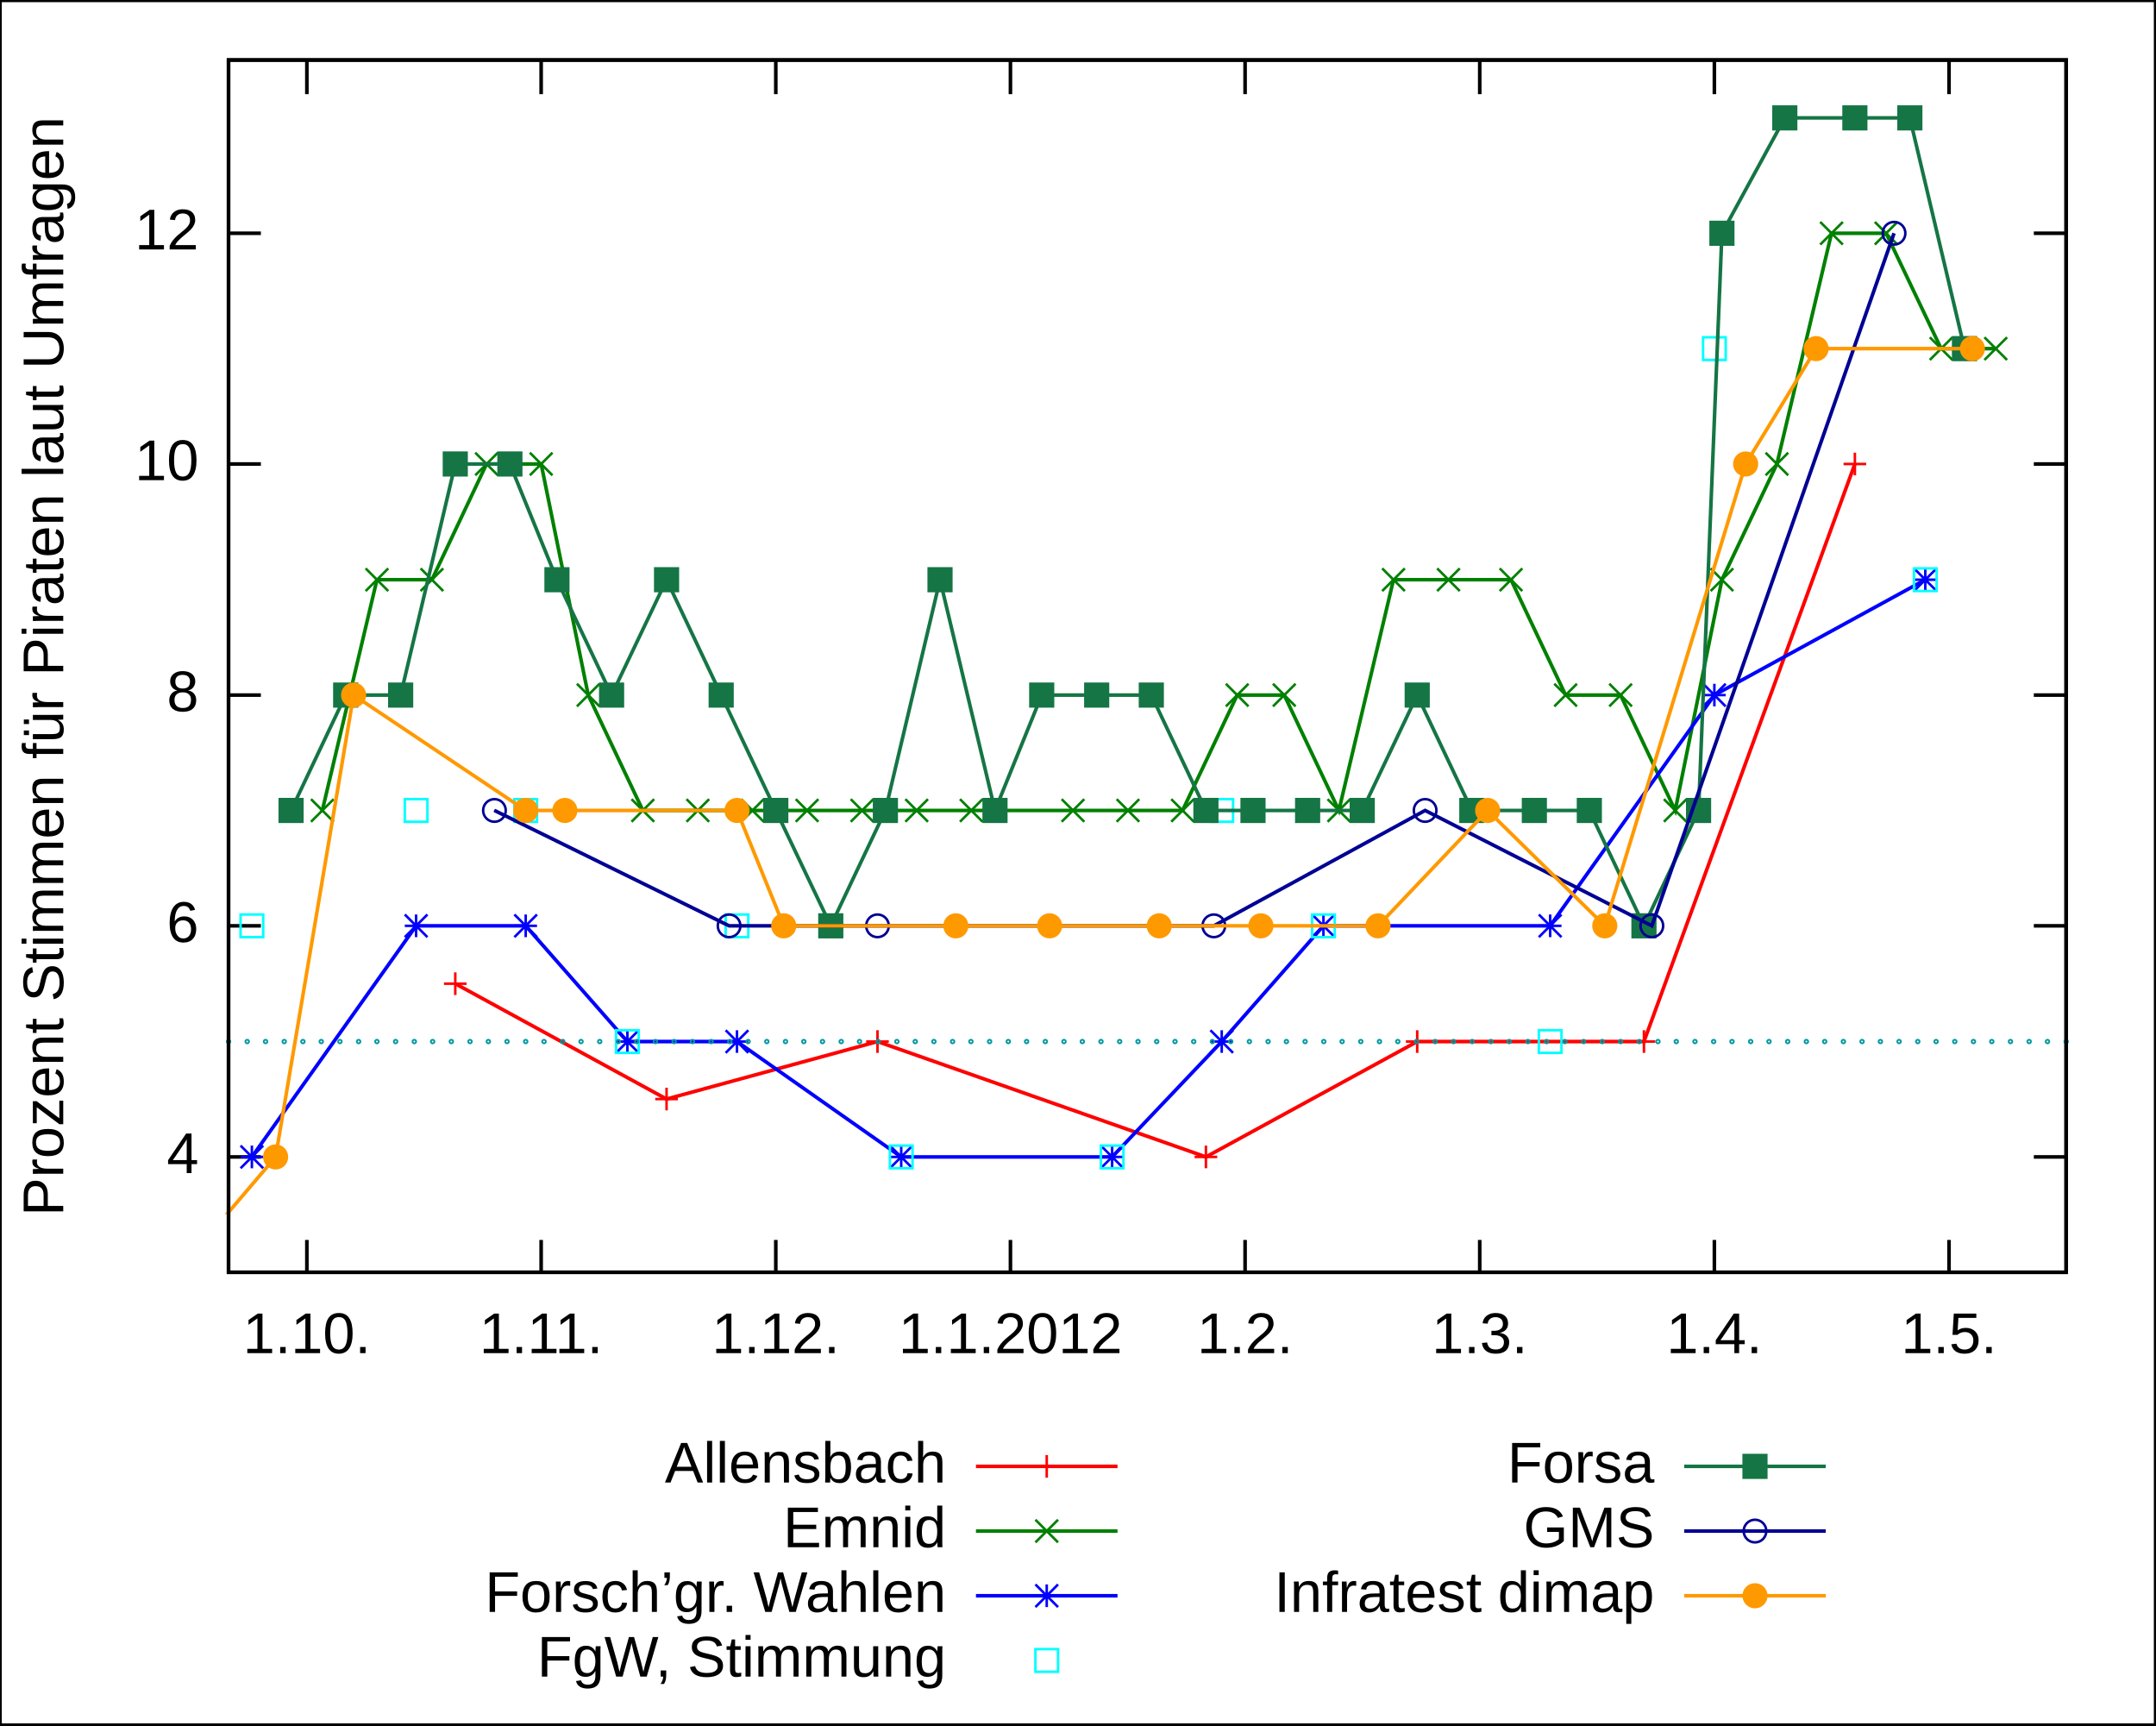
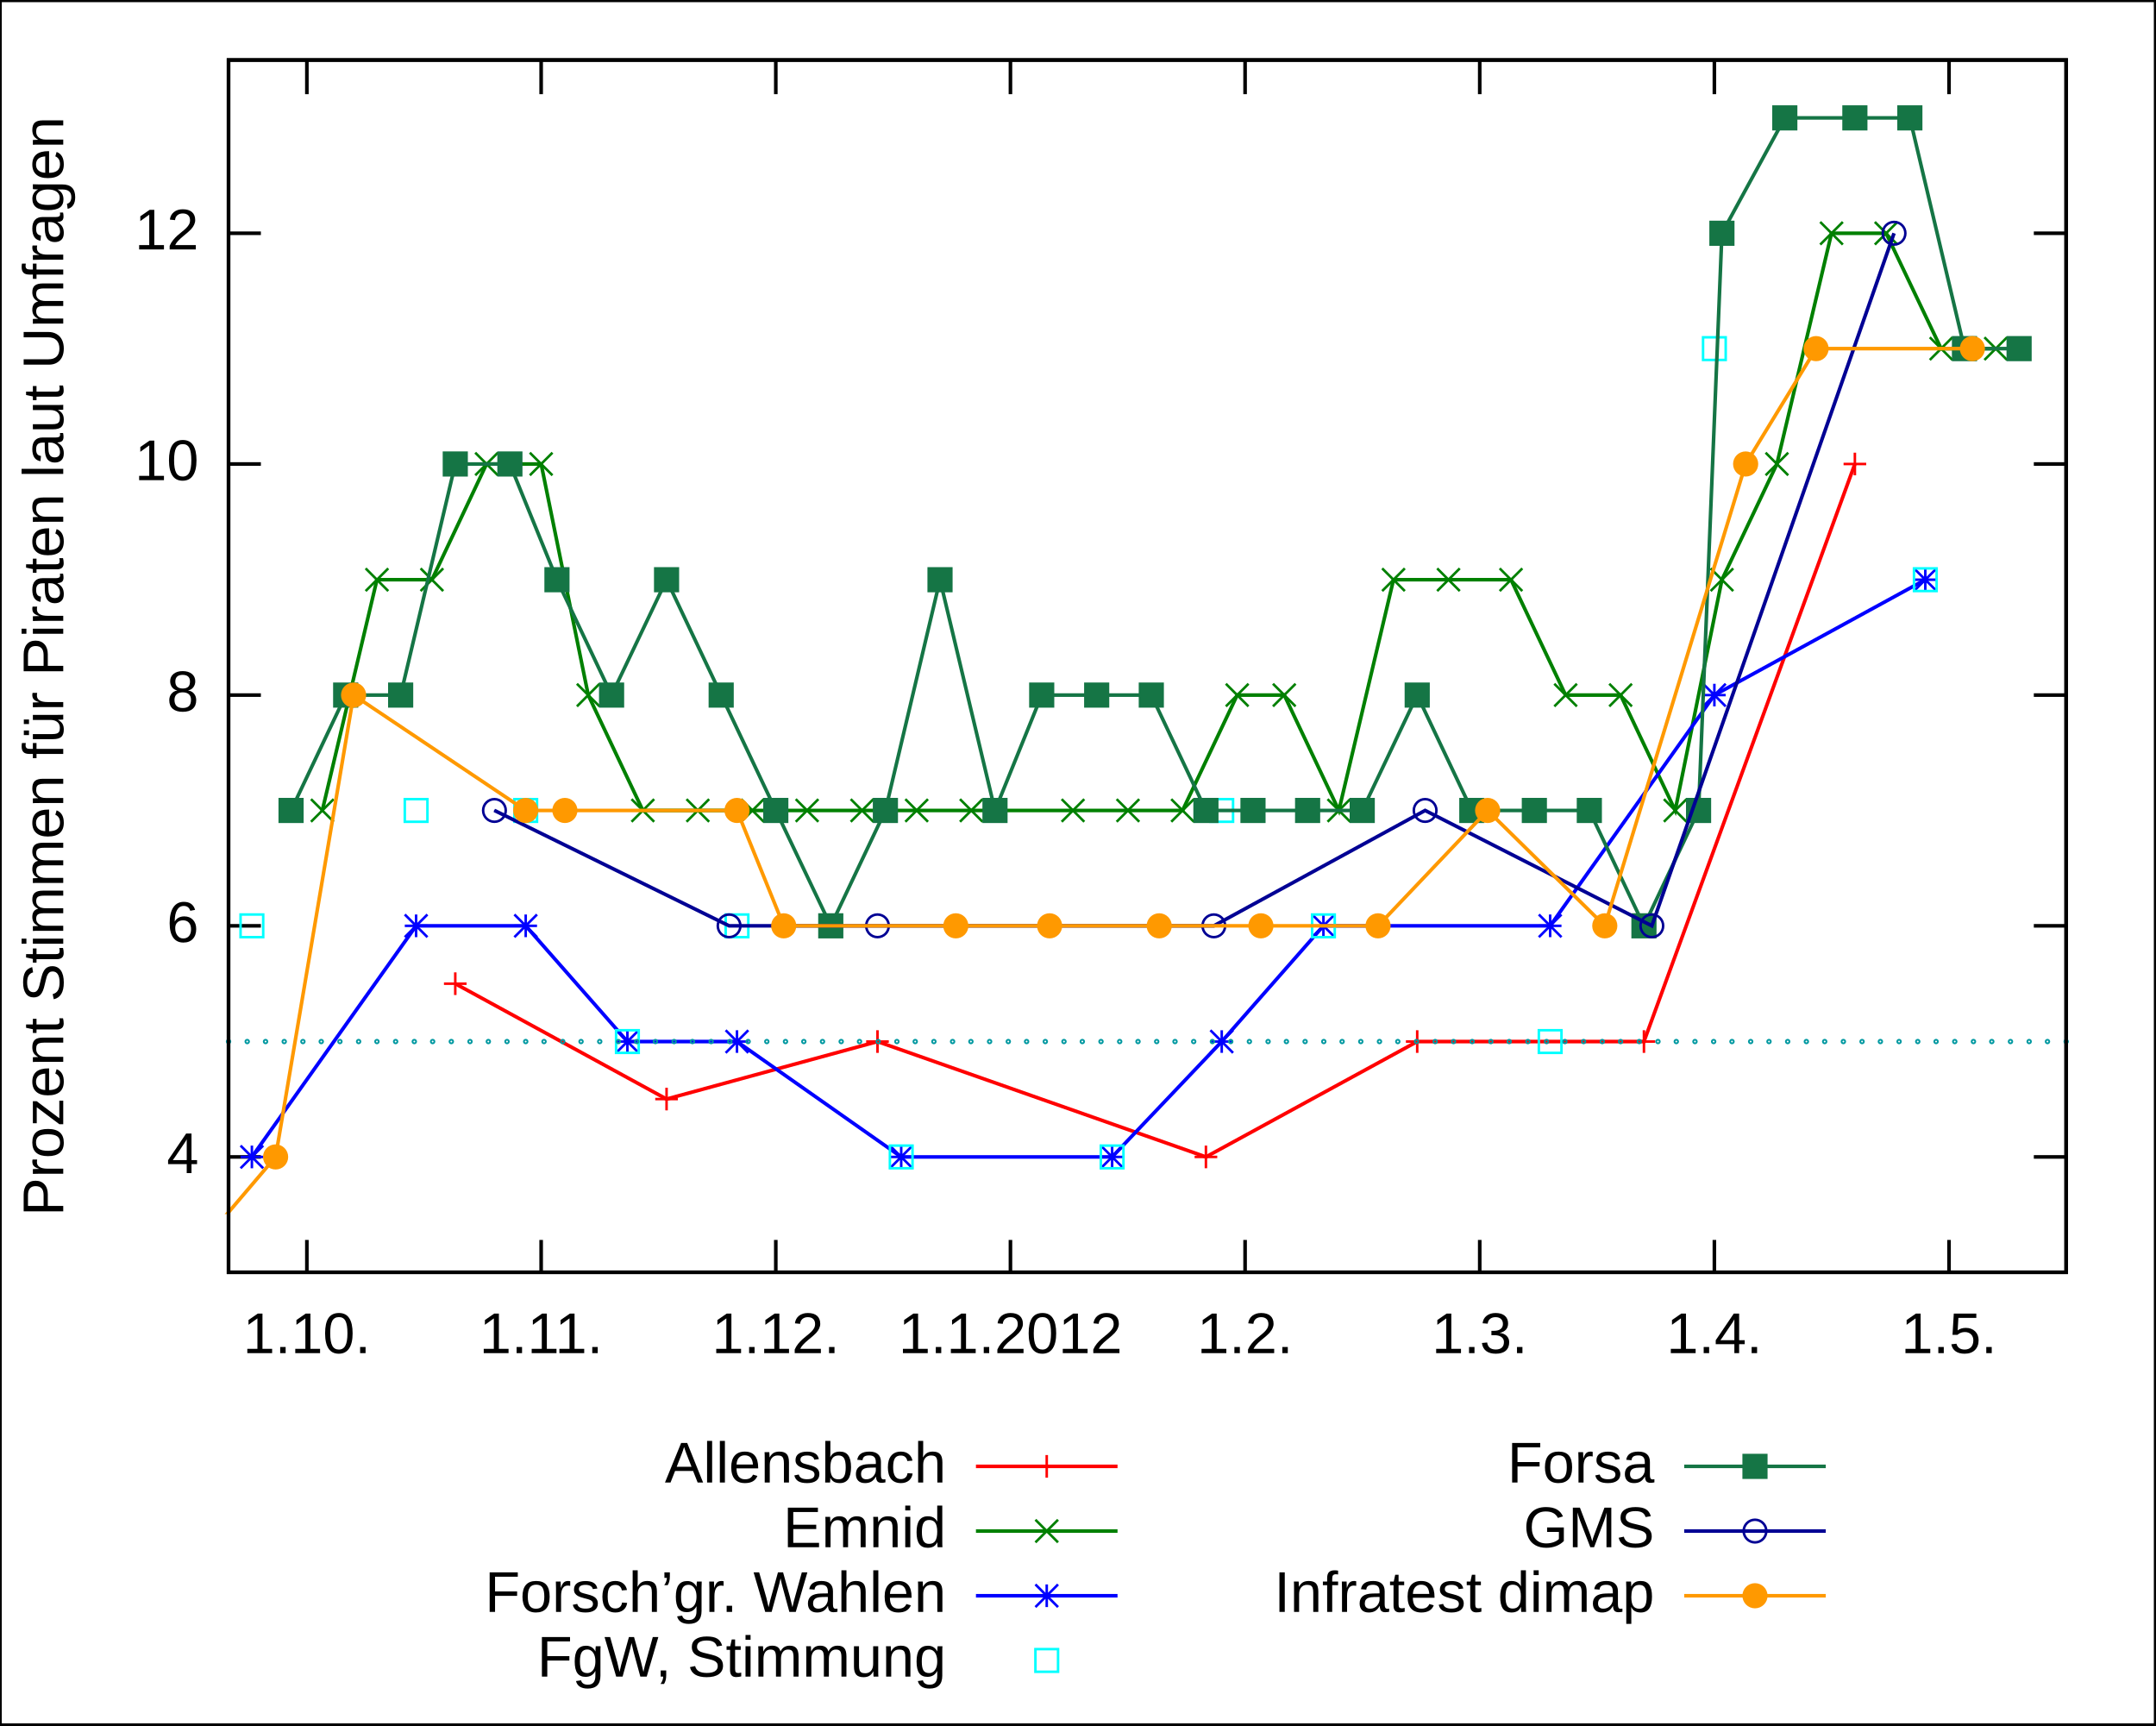
<svg xmlns="http://www.w3.org/2000/svg" xmlns:xlink="http://www.w3.org/1999/xlink" width="600" height="480" viewBox="0 0 600 480">
  <g id="gnuplot_canvas">
    <rect x="0" y="0" width="600" height="480" fill="none" />
    <defs>
      <circle id="gpDot" r="0.5" stroke-width="0.5" />
      <path id="gpPt0" stroke-width="0.222" stroke="currentColor" d="M-1,0 h2 M0,-1 v2" />
      <path id="gpPt1" stroke-width="0.222" stroke="currentColor" d="M-1,-1 L1,1 M1,-1 L-1,1" />
      <path id="gpPt2" stroke-width="0.222" stroke="currentColor" d="M-1,0 L1,0 M0,-1 L0,1 M-1,-1 L1,1 M-1,1 L1,-1" />
      <rect id="gpPt3" stroke-width="0.222" stroke="currentColor" x="-1" y="-1" width="2" height="2" />
      <rect id="gpPt4" stroke-width="0.222" stroke="currentColor" fill="currentColor" x="-1" y="-1" width="2" height="2" />
      <circle id="gpPt5" stroke-width="0.222" stroke="currentColor" cx="0" cy="0" r="1" />
      <use xlink:href="#gpPt5" id="gpPt6" fill="currentColor" stroke="none" />
      <path id="gpPt7" stroke-width="0.222" stroke="currentColor" d="M0,-1.33 L-1.33,0.67 L1.33,0.67 z" />
      <use xlink:href="#gpPt7" id="gpPt8" fill="currentColor" stroke="none" />
      <use xlink:href="#gpPt7" id="gpPt9" stroke="currentColor" transform="rotate(180)" />
      <use xlink:href="#gpPt9" id="gpPt10" fill="currentColor" stroke="none" />
      <use xlink:href="#gpPt3" id="gpPt11" stroke="currentColor" transform="rotate(45)" />
      <use xlink:href="#gpPt11" id="gpPt12" fill="currentColor" stroke="none" />
    </defs>
    <g style="fill:none; color:white; stroke:currentColor; stroke-width:1.00; stroke-linecap:butt; stroke-linejoin:miter">
</g>
    <g style="fill:none; color:black; stroke:currentColor; stroke-width:1.00; stroke-linecap:butt; stroke-linejoin:miter">
      <g style="stroke:none; shape-rendering:crispEdges">
        <polygon fill="rgb(255, 255, 255)" points="0.0,480.0 599.9,480.0 599.9,0.1 0.0,0.1 " />
      </g>
      <path stroke="black" d="M0.0,480.0 L0.0,0.1 L599.9,0.1 L599.9,480.0 L0.0,480.0 M63.6,321.9 L72.6,321.9 M575.0,321.9    L566.0,321.9  h0.01" />
      <g transform="translate(55.3,326.4)" style="stroke:none; fill:black; font-family:Arial; font-size:12.00pt; text-anchor:end">
        <text> 4</text>
      </g>
      <path d="M63.6,257.6 L72.6,257.6 M575.0,257.6 L566.0,257.6  h0.01" />
      <g transform="translate(55.3,262.1)" style="stroke:none; fill:black; font-family:Arial; font-size:12.00pt; text-anchor:end">
        <text> 6</text>
      </g>
      <path d="M63.6,193.4 L72.6,193.4 M575.0,193.4 L566.0,193.4  h0.01" />
      <g transform="translate(55.3,197.9)" style="stroke:none; fill:black; font-family:Arial; font-size:12.00pt; text-anchor:end">
        <text> 8</text>
      </g>
      <path d="M63.6,129.1 L72.6,129.1 M575.0,129.1 L566.0,129.1  h0.01" />
      <g transform="translate(55.3,133.6)" style="stroke:none; fill:black; font-family:Arial; font-size:12.00pt; text-anchor:end">
        <text> 10</text>
      </g>
      <path d="M63.6,64.9 L72.6,64.9 M575.0,64.9 L566.0,64.9  h0.01" />
      <g transform="translate(55.3,69.4)" style="stroke:none; fill:black; font-family:Arial; font-size:12.00pt; text-anchor:end">
        <text> 12</text>
      </g>
      <path d="M85.4,354.0 L85.4,345.0 M85.4,16.7 L85.4,25.7  h0.01" />
      <g transform="translate(85.4,376.5)" style="stroke:none; fill:black; font-family:Arial; font-size:12.00pt; text-anchor:middle">
        <text>1.10.</text>
      </g>
      <path d="M150.6,354.0 L150.6,345.0 M150.6,16.7 L150.6,25.7  h0.01" />
      <g transform="translate(150.6,376.5)" style="stroke:none; fill:black; font-family:Arial; font-size:12.00pt; text-anchor:middle">
        <text>1.11.</text>
      </g>
      <path d="M215.9,354.0 L215.9,345.0 M215.9,16.7 L215.9,25.7  h0.01" />
      <g transform="translate(215.9,376.5)" style="stroke:none; fill:black; font-family:Arial; font-size:12.00pt; text-anchor:middle">
        <text>1.12.</text>
      </g>
      <path d="M281.2,354.0 L281.2,345.0 M281.2,16.7 L281.2,25.7  h0.01" />
      <g transform="translate(281.2,376.5)" style="stroke:none; fill:black; font-family:Arial; font-size:12.00pt; text-anchor:middle">
        <text>1.1.2012</text>
      </g>
      <path d="M346.5,354.0 L346.5,345.0 M346.5,16.7 L346.5,25.7  h0.01" />
      <g transform="translate(346.5,376.5)" style="stroke:none; fill:black; font-family:Arial; font-size:12.00pt; text-anchor:middle">
        <text>1.2.</text>
      </g>
      <path d="M411.8,354.0 L411.8,345.0 M411.8,16.7 L411.8,25.7  h0.01" />
      <g transform="translate(411.8,376.5)" style="stroke:none; fill:black; font-family:Arial; font-size:12.00pt; text-anchor:middle">
        <text>1.3.</text>
      </g>
      <path d="M477.1,354.0 L477.1,345.0 M477.1,16.7 L477.1,25.7  h0.01" />
      <g transform="translate(477.1,376.5)" style="stroke:none; fill:black; font-family:Arial; font-size:12.00pt; text-anchor:middle">
        <text>1.4.</text>
      </g>
      <path d="M542.4,354.0 L542.4,345.0 M542.4,16.7 L542.4,25.7  h0.01" />
      <g transform="translate(542.4,376.5)" style="stroke:none; fill:black; font-family:Arial; font-size:12.00pt; text-anchor:middle">
        <text>1.5.</text>
      </g>
      <path d="M63.6,16.7 L63.6,354.0 L575.0,354.0 L575.0,16.7 L63.6,16.7 Z  h0.01" />
      <g transform="translate(17.6,185.4) rotate(270)" style="stroke:none; fill:black; font-family:Arial; font-size:12.00pt; text-anchor:middle">
        <text>Prozent Stimmen für Piraten laut Umfragen</text>
      </g>
    </g>
    <g id="gnuplot_plot_1">
      <g style="fill:none; color:red; stroke:currentColor; stroke-width:1.00; stroke-linecap:butt; stroke-linejoin:miter">
        <g transform="translate(263.3,412.5)" style="stroke:none; fill:black; font-family:Arial; font-size:12.00pt; text-anchor:end">
          <text>Allensbach</text>
        </g>
        <path d="M271.6,408.0 L311.0,408.0 M516.2,129.1 L457.5,289.8 L394.4,289.8 L335.6,321.9 L244.2,289.8 L185.5,305.8    L126.7,273.7  h0.01" />
        <use xlink:href="#gpPt0" transform="translate(516.2,129.1) scale(3.15)" />
        <use xlink:href="#gpPt0" transform="translate(457.5,289.8) scale(3.15)" />
        <use xlink:href="#gpPt0" transform="translate(394.4,289.8) scale(3.15)" />
        <use xlink:href="#gpPt0" transform="translate(335.6,321.9) scale(3.15)" />
        <use xlink:href="#gpPt0" transform="translate(244.2,289.8) scale(3.15)" />
        <use xlink:href="#gpPt0" transform="translate(185.5,305.8) scale(3.15)" />
        <use xlink:href="#gpPt0" transform="translate(126.7,273.7) scale(3.15)" />
        <use xlink:href="#gpPt0" transform="translate(291.3,408.0) scale(3.15)" />
      </g>
    </g>
    <g id="gnuplot_plot_2">
      <g style="fill:none; color:green; stroke:currentColor; stroke-width:1.00; stroke-linecap:butt; stroke-linejoin:miter">
        <g transform="translate(263.3,430.5)" style="stroke:none; fill:black; font-family:Arial; font-size:12.00pt; text-anchor:end">
          <text>Emnid</text>
        </g>
        <path d="M271.6,426.0 L311.0,426.0 M555.4,97.0 L540.2,97.0 L524.9,64.9 L509.7,64.9 L494.5,129.1 L479.2,161.3    L466.2,225.5 L451.0,193.4 L435.7,193.4 L420.5,161.3 L403.1,161.3 L387.8,161.3 L372.6,225.5 L357.4,193.4    L344.3,193.4 L329.1,225.5 L313.9,225.5 L298.6,225.5 L270.3,225.5 L255.1,225.5 L239.9,225.5 L224.6,225.5    L209.4,225.5 L194.2,225.5 L178.9,225.5 L163.7,193.4 L150.6,129.1 L135.4,129.1 L120.2,161.3 L104.9,161.3    L89.7,225.5  h0.01" />
        <use xlink:href="#gpPt1" transform="translate(555.4,97.0) scale(3.15)" />
        <use xlink:href="#gpPt1" transform="translate(540.2,97.0) scale(3.15)" />
        <use xlink:href="#gpPt1" transform="translate(524.9,64.9) scale(3.15)" />
        <use xlink:href="#gpPt1" transform="translate(509.7,64.9) scale(3.15)" />
        <use xlink:href="#gpPt1" transform="translate(494.5,129.1) scale(3.15)" />
        <use xlink:href="#gpPt1" transform="translate(479.2,161.3) scale(3.15)" />
        <use xlink:href="#gpPt1" transform="translate(466.2,225.5) scale(3.15)" />
        <use xlink:href="#gpPt1" transform="translate(451.0,193.4) scale(3.15)" />
        <use xlink:href="#gpPt1" transform="translate(435.7,193.4) scale(3.15)" />
        <use xlink:href="#gpPt1" transform="translate(420.5,161.3) scale(3.15)" />
        <use xlink:href="#gpPt1" transform="translate(403.1,161.3) scale(3.15)" />
        <use xlink:href="#gpPt1" transform="translate(387.8,161.3) scale(3.15)" />
        <use xlink:href="#gpPt1" transform="translate(372.6,225.5) scale(3.15)" />
        <use xlink:href="#gpPt1" transform="translate(357.4,193.4) scale(3.15)" />
        <use xlink:href="#gpPt1" transform="translate(344.3,193.4) scale(3.15)" />
        <use xlink:href="#gpPt1" transform="translate(329.1,225.5) scale(3.15)" />
        <use xlink:href="#gpPt1" transform="translate(313.9,225.5) scale(3.15)" />
        <use xlink:href="#gpPt1" transform="translate(298.6,225.5) scale(3.15)" />
        <use xlink:href="#gpPt1" transform="translate(270.3,225.5) scale(3.15)" />
        <use xlink:href="#gpPt1" transform="translate(255.1,225.5) scale(3.15)" />
        <use xlink:href="#gpPt1" transform="translate(239.9,225.5) scale(3.15)" />
        <use xlink:href="#gpPt1" transform="translate(224.6,225.5) scale(3.15)" />
        <use xlink:href="#gpPt1" transform="translate(209.4,225.5) scale(3.15)" />
        <use xlink:href="#gpPt1" transform="translate(194.2,225.5) scale(3.15)" />
        <use xlink:href="#gpPt1" transform="translate(178.9,225.5) scale(3.15)" />
        <use xlink:href="#gpPt1" transform="translate(163.7,193.4) scale(3.15)" />
        <use xlink:href="#gpPt1" transform="translate(150.6,129.1) scale(3.15)" />
        <use xlink:href="#gpPt1" transform="translate(135.4,129.1) scale(3.15)" />
        <use xlink:href="#gpPt1" transform="translate(120.2,161.3) scale(3.15)" />
        <use xlink:href="#gpPt1" transform="translate(104.9,161.3) scale(3.15)" />
        <use xlink:href="#gpPt1" transform="translate(89.7,225.5) scale(3.15)" />
        <use xlink:href="#gpPt1" transform="translate(291.3,426.0) scale(3.15)" />
      </g>
    </g>
    <g id="gnuplot_plot_3">
      <g style="fill:none; color:blue; stroke:currentColor; stroke-width:1.00; stroke-linecap:butt; stroke-linejoin:miter">
        <g transform="translate(263.3,448.5)" style="stroke:none; fill:black; font-family:Arial; font-size:12.00pt; text-anchor:end">
          <text>Forsch’gr. Wahlen</text>
        </g>
        <path d="M271.6,444.0 L311.0,444.0 M535.8,161.3 L477.1,193.4 L431.4,257.6 L368.3,257.6 L340.0,289.8 L309.5,321.9    L250.8,321.9 L205.1,289.8 L174.6,289.8 L146.3,257.6 L115.8,257.6 L70.1,321.9  h0.01" />
        <use xlink:href="#gpPt2" transform="translate(535.8,161.3) scale(3.15)" />
        <use xlink:href="#gpPt2" transform="translate(477.1,193.4) scale(3.15)" />
        <use xlink:href="#gpPt2" transform="translate(431.4,257.6) scale(3.15)" />
        <use xlink:href="#gpPt2" transform="translate(368.3,257.6) scale(3.15)" />
        <use xlink:href="#gpPt2" transform="translate(340.0,289.8) scale(3.15)" />
        <use xlink:href="#gpPt2" transform="translate(309.5,321.9) scale(3.15)" />
        <use xlink:href="#gpPt2" transform="translate(250.8,321.9) scale(3.15)" />
        <use xlink:href="#gpPt2" transform="translate(205.1,289.8) scale(3.15)" />
        <use xlink:href="#gpPt2" transform="translate(174.6,289.8) scale(3.15)" />
        <use xlink:href="#gpPt2" transform="translate(146.3,257.6) scale(3.15)" />
        <use xlink:href="#gpPt2" transform="translate(115.8,257.6) scale(3.15)" />
        <use xlink:href="#gpPt2" transform="translate(70.1,321.9) scale(3.15)" />
        <use xlink:href="#gpPt2" transform="translate(291.3,444.0) scale(3.15)" />
      </g>
    </g>
    <g id="gnuplot_plot_4">
      <g style="fill:none; color:cyan; stroke:currentColor; stroke-width:1.00; stroke-linecap:butt; stroke-linejoin:miter">
        <g transform="translate(263.3,466.5)" style="stroke:none; fill:black; font-family:Arial; font-size:12.00pt; text-anchor:end">
          <text>FgW, Stimmung</text>
        </g>
        <use xlink:href="#gpPt3" transform="translate(535.8,161.3) scale(3.15)" />
        <use xlink:href="#gpPt3" transform="translate(477.1,97.0) scale(3.15)" />
        <use xlink:href="#gpPt3" transform="translate(431.4,289.8) scale(3.15)" />
        <use xlink:href="#gpPt3" transform="translate(368.3,257.6) scale(3.15)" />
        <use xlink:href="#gpPt3" transform="translate(340.0,225.5) scale(3.15)" />
        <use xlink:href="#gpPt3" transform="translate(309.5,321.9) scale(3.15)" />
        <use xlink:href="#gpPt3" transform="translate(250.8,321.9) scale(3.15)" />
        <use xlink:href="#gpPt3" transform="translate(205.1,257.6) scale(3.15)" />
        <use xlink:href="#gpPt3" transform="translate(174.6,289.8) scale(3.15)" />
        <use xlink:href="#gpPt3" transform="translate(146.3,225.5) scale(3.15)" />
        <use xlink:href="#gpPt3" transform="translate(115.8,225.5) scale(3.15)" />
        <use xlink:href="#gpPt3" transform="translate(70.1,257.6) scale(3.15)" />
        <use xlink:href="#gpPt3" transform="translate(291.3,462.0) scale(3.15)" />
      </g>
    </g>
    <g id="gnuplot_plot_5">
      <g style="fill:none; color:#157545; stroke:currentColor; stroke-width:1.00; stroke-linecap:butt; stroke-linejoin:miter">
        <g transform="translate(460.4,412.5)" style="stroke:none; fill:black; font-family:Arial; font-size:12.00pt; text-anchor:end">
          <text>Forsa</text>
        </g>
-         <path d="M468.7,408.0 L508.1,408.0 M546.7,97.0 L531.5,32.8 L516.2,32.8 L496.7,32.8 L479.2,64.9 L472.7,225.5    L457.5,257.6 L442.3,225.5 L427.0,225.5 L409.6,225.5 L394.4,193.4 L379.1,225.5 L363.9,225.5 L348.7,225.5    L335.6,225.5 L320.4,193.4 L305.2,193.4 L289.9,193.4 L276.9,225.5 L261.6,161.3 L246.4,225.5 L231.2,257.6    L215.9,225.5 L200.7,193.4 L185.5,161.3 L170.2,193.4 L155.0,161.3 L141.9,129.1 L126.7,129.1 L111.5,193.4    L96.2,193.4 L81.0,225.5  h0.01" />
+         <path d="M468.7,408.0 L508.1,408.0 M561.9,97.0 L546.7,97.0 L531.5,32.8 L516.2,32.8 L496.7,32.8 L479.2,64.9    L472.7,225.5 L457.5,257.6 L442.3,225.5 L427.0,225.5 L409.6,225.5 L394.4,193.4 L379.1,225.5 L363.9,225.5    L348.7,225.5 L335.6,225.5 L320.4,193.4 L305.2,193.4 L289.9,193.4 L276.9,225.5 L261.6,161.3 L246.4,225.5    L231.2,257.6 L215.9,225.5 L200.7,193.4 L185.5,161.3 L170.2,193.4 L155.0,161.3 L141.9,129.1 L126.7,129.1    L111.5,193.4 L96.2,193.4 L81.0,225.5  h0.01" />
+         <use xlink:href="#gpPt4" transform="translate(561.9,97.0) scale(3.15)" />
        <use xlink:href="#gpPt4" transform="translate(546.7,97.0) scale(3.15)" />
        <use xlink:href="#gpPt4" transform="translate(531.5,32.8) scale(3.15)" />
        <use xlink:href="#gpPt4" transform="translate(516.2,32.8) scale(3.15)" />
        <use xlink:href="#gpPt4" transform="translate(496.7,32.8) scale(3.15)" />
        <use xlink:href="#gpPt4" transform="translate(479.2,64.9) scale(3.15)" />
        <use xlink:href="#gpPt4" transform="translate(472.7,225.5) scale(3.15)" />
        <use xlink:href="#gpPt4" transform="translate(457.5,257.6) scale(3.15)" />
        <use xlink:href="#gpPt4" transform="translate(442.3,225.5) scale(3.15)" />
        <use xlink:href="#gpPt4" transform="translate(427.0,225.5) scale(3.15)" />
        <use xlink:href="#gpPt4" transform="translate(409.6,225.5) scale(3.15)" />
        <use xlink:href="#gpPt4" transform="translate(394.4,193.4) scale(3.15)" />
        <use xlink:href="#gpPt4" transform="translate(379.1,225.5) scale(3.15)" />
        <use xlink:href="#gpPt4" transform="translate(363.9,225.5) scale(3.15)" />
        <use xlink:href="#gpPt4" transform="translate(348.7,225.5) scale(3.15)" />
        <use xlink:href="#gpPt4" transform="translate(335.6,225.5) scale(3.15)" />
        <use xlink:href="#gpPt4" transform="translate(320.4,193.4) scale(3.15)" />
        <use xlink:href="#gpPt4" transform="translate(305.2,193.4) scale(3.15)" />
        <use xlink:href="#gpPt4" transform="translate(289.9,193.4) scale(3.15)" />
        <use xlink:href="#gpPt4" transform="translate(276.9,225.5) scale(3.15)" />
        <use xlink:href="#gpPt4" transform="translate(261.6,161.3) scale(3.15)" />
        <use xlink:href="#gpPt4" transform="translate(246.4,225.5) scale(3.15)" />
        <use xlink:href="#gpPt4" transform="translate(231.2,257.6) scale(3.15)" />
        <use xlink:href="#gpPt4" transform="translate(215.9,225.5) scale(3.15)" />
        <use xlink:href="#gpPt4" transform="translate(200.7,193.4) scale(3.15)" />
        <use xlink:href="#gpPt4" transform="translate(185.5,161.3) scale(3.15)" />
        <use xlink:href="#gpPt4" transform="translate(170.2,193.4) scale(3.15)" />
        <use xlink:href="#gpPt4" transform="translate(155.0,161.3) scale(3.15)" />
        <use xlink:href="#gpPt4" transform="translate(141.9,129.1) scale(3.15)" />
        <use xlink:href="#gpPt4" transform="translate(126.7,129.1) scale(3.15)" />
        <use xlink:href="#gpPt4" transform="translate(111.5,193.4) scale(3.15)" />
        <use xlink:href="#gpPt4" transform="translate(96.2,193.4) scale(3.15)" />
        <use xlink:href="#gpPt4" transform="translate(81.0,225.5) scale(3.15)" />
        <use xlink:href="#gpPt4" transform="translate(488.4,408.0) scale(3.15)" />
      </g>
    </g>
    <g id="gnuplot_plot_6">
      <g style="fill:none; color:#000094; stroke:currentColor; stroke-width:1.00; stroke-linecap:butt; stroke-linejoin:miter">
        <g transform="translate(460.4,430.5)" style="stroke:none; fill:black; font-family:Arial; font-size:12.00pt; text-anchor:end">
          <text>GMS</text>
        </g>
        <path d="M468.7,426.0 L508.1,426.0 M527.1,64.9 L459.7,257.6 L396.6,225.5 L337.8,257.6 L244.2,257.6 L202.9,257.6    L137.6,225.5  h0.01" />
        <use xlink:href="#gpPt5" transform="translate(527.1,64.9) scale(3.15)" />
        <use xlink:href="#gpPt5" transform="translate(459.7,257.6) scale(3.15)" />
        <use xlink:href="#gpPt5" transform="translate(396.6,225.5) scale(3.15)" />
        <use xlink:href="#gpPt5" transform="translate(337.8,257.6) scale(3.15)" />
        <use xlink:href="#gpPt5" transform="translate(244.2,257.6) scale(3.15)" />
        <use xlink:href="#gpPt5" transform="translate(202.9,257.6) scale(3.15)" />
        <use xlink:href="#gpPt5" transform="translate(137.6,225.5) scale(3.15)" />
        <use xlink:href="#gpPt5" transform="translate(488.4,426.0) scale(3.15)" />
      </g>
    </g>
    <g id="gnuplot_plot_7">
      <g style="fill:none; color:#FF9900; stroke:currentColor; stroke-width:1.00; stroke-linecap:butt; stroke-linejoin:miter">
        <g transform="translate(460.4,448.5)" style="stroke:none; fill:black; font-family:Arial; font-size:12.00pt; text-anchor:end">
          <text>Infratest dimap</text>
        </g>
        <path d="M468.7,444.0 L508.1,444.0 M548.9,97.0 L505.4,97.0 L485.8,129.1 L446.6,257.6 L414.0,225.5 L383.5,257.6    L350.9,257.6 L322.6,257.6 L292.1,257.6 L266.0,257.6 L218.1,257.6 L205.1,225.5 L157.2,225.5 L146.3,225.5    L98.4,193.4 L76.7,321.9 L63.6,337.3  h0.01" />
        <use xlink:href="#gpPt6" transform="translate(548.9,97.0) scale(3.15)" />
        <use xlink:href="#gpPt6" transform="translate(505.4,97.0) scale(3.15)" />
        <use xlink:href="#gpPt6" transform="translate(485.8,129.1) scale(3.15)" />
        <use xlink:href="#gpPt6" transform="translate(446.6,257.6) scale(3.15)" />
        <use xlink:href="#gpPt6" transform="translate(414.0,225.5) scale(3.15)" />
        <use xlink:href="#gpPt6" transform="translate(383.5,257.6) scale(3.15)" />
        <use xlink:href="#gpPt6" transform="translate(350.9,257.6) scale(3.15)" />
        <use xlink:href="#gpPt6" transform="translate(322.6,257.6) scale(3.15)" />
        <use xlink:href="#gpPt6" transform="translate(292.1,257.6) scale(3.15)" />
        <use xlink:href="#gpPt6" transform="translate(266.0,257.6) scale(3.15)" />
        <use xlink:href="#gpPt6" transform="translate(218.1,257.6) scale(3.15)" />
        <use xlink:href="#gpPt6" transform="translate(205.1,225.5) scale(3.15)" />
        <use xlink:href="#gpPt6" transform="translate(157.2,225.5) scale(3.15)" />
        <use xlink:href="#gpPt6" transform="translate(146.3,225.5) scale(3.15)" />
        <use xlink:href="#gpPt6" transform="translate(98.4,193.4) scale(3.15)" />
        <use xlink:href="#gpPt6" transform="translate(76.7,321.9) scale(3.15)" />
        <use xlink:href="#gpPt6" transform="translate(488.4,444.0) scale(3.15)" />
      </g>
    </g>
    <g id="gnuplot_plot_8">
      <g style="fill:none; color:#0099A1; stroke:currentColor; stroke-width:1.00; stroke-linecap:butt; stroke-linejoin:miter">
        <use xlink:href="#gpDot" x="63.6" y="289.8" />
        <use xlink:href="#gpDot" x="68.8" y="289.8" />
        <use xlink:href="#gpDot" x="73.9" y="289.8" />
        <use xlink:href="#gpDot" x="79.1" y="289.8" />
        <use xlink:href="#gpDot" x="84.3" y="289.8" />
        <use xlink:href="#gpDot" x="89.4" y="289.8" />
        <use xlink:href="#gpDot" x="94.6" y="289.8" />
        <use xlink:href="#gpDot" x="99.8" y="289.8" />
        <use xlink:href="#gpDot" x="104.9" y="289.8" />
        <use xlink:href="#gpDot" x="110.1" y="289.8" />
        <use xlink:href="#gpDot" x="115.3" y="289.8" />
        <use xlink:href="#gpDot" x="120.4" y="289.8" />
        <use xlink:href="#gpDot" x="125.6" y="289.8" />
        <use xlink:href="#gpDot" x="130.8" y="289.8" />
        <use xlink:href="#gpDot" x="135.9" y="289.8" />
        <use xlink:href="#gpDot" x="141.1" y="289.8" />
        <use xlink:href="#gpDot" x="146.3" y="289.8" />
        <use xlink:href="#gpDot" x="151.4" y="289.8" />
        <use xlink:href="#gpDot" x="156.6" y="289.8" />
        <use xlink:href="#gpDot" x="161.7" y="289.8" />
        <use xlink:href="#gpDot" x="166.9" y="289.8" />
        <use xlink:href="#gpDot" x="172.1" y="289.8" />
        <use xlink:href="#gpDot" x="177.2" y="289.8" />
        <use xlink:href="#gpDot" x="182.4" y="289.8" />
        <use xlink:href="#gpDot" x="187.6" y="289.8" />
        <use xlink:href="#gpDot" x="192.7" y="289.8" />
        <use xlink:href="#gpDot" x="197.9" y="289.8" />
        <use xlink:href="#gpDot" x="203.1" y="289.8" />
        <use xlink:href="#gpDot" x="208.2" y="289.8" />
        <use xlink:href="#gpDot" x="213.4" y="289.8" />
        <use xlink:href="#gpDot" x="218.6" y="289.8" />
        <use xlink:href="#gpDot" x="223.7" y="289.8" />
        <use xlink:href="#gpDot" x="228.9" y="289.8" />
        <use xlink:href="#gpDot" x="234.1" y="289.8" />
        <use xlink:href="#gpDot" x="239.2" y="289.8" />
        <use xlink:href="#gpDot" x="244.4" y="289.8" />
        <use xlink:href="#gpDot" x="249.6" y="289.8" />
        <use xlink:href="#gpDot" x="254.7" y="289.8" />
        <use xlink:href="#gpDot" x="259.9" y="289.8" />
        <use xlink:href="#gpDot" x="265.1" y="289.8" />
        <use xlink:href="#gpDot" x="270.2" y="289.8" />
        <use xlink:href="#gpDot" x="275.4" y="289.8" />
        <use xlink:href="#gpDot" x="280.6" y="289.8" />
        <use xlink:href="#gpDot" x="285.7" y="289.8" />
        <use xlink:href="#gpDot" x="290.9" y="289.8" />
        <use xlink:href="#gpDot" x="296.1" y="289.8" />
        <use xlink:href="#gpDot" x="301.2" y="289.8" />
        <use xlink:href="#gpDot" x="306.4" y="289.8" />
        <use xlink:href="#gpDot" x="311.6" y="289.8" />
        <use xlink:href="#gpDot" x="316.7" y="289.8" />
        <use xlink:href="#gpDot" x="321.9" y="289.8" />
        <use xlink:href="#gpDot" x="327.0" y="289.8" />
        <use xlink:href="#gpDot" x="332.2" y="289.8" />
        <use xlink:href="#gpDot" x="337.4" y="289.8" />
        <use xlink:href="#gpDot" x="342.5" y="289.8" />
        <use xlink:href="#gpDot" x="347.7" y="289.8" />
        <use xlink:href="#gpDot" x="352.9" y="289.8" />
        <use xlink:href="#gpDot" x="358.0" y="289.8" />
        <use xlink:href="#gpDot" x="363.2" y="289.8" />
        <use xlink:href="#gpDot" x="368.4" y="289.8" />
        <use xlink:href="#gpDot" x="373.5" y="289.8" />
        <use xlink:href="#gpDot" x="378.7" y="289.8" />
        <use xlink:href="#gpDot" x="383.9" y="289.8" />
        <use xlink:href="#gpDot" x="389.0" y="289.8" />
        <use xlink:href="#gpDot" x="394.2" y="289.8" />
        <use xlink:href="#gpDot" x="399.4" y="289.8" />
        <use xlink:href="#gpDot" x="404.5" y="289.8" />
        <use xlink:href="#gpDot" x="409.7" y="289.8" />
        <use xlink:href="#gpDot" x="414.9" y="289.8" />
        <use xlink:href="#gpDot" x="420.0" y="289.8" />
        <use xlink:href="#gpDot" x="425.2" y="289.8" />
        <use xlink:href="#gpDot" x="430.4" y="289.8" />
        <use xlink:href="#gpDot" x="435.5" y="289.8" />
        <use xlink:href="#gpDot" x="440.7" y="289.8" />
        <use xlink:href="#gpDot" x="445.9" y="289.8" />
        <use xlink:href="#gpDot" x="451.0" y="289.8" />
        <use xlink:href="#gpDot" x="456.2" y="289.8" />
        <use xlink:href="#gpDot" x="461.4" y="289.8" />
        <use xlink:href="#gpDot" x="466.5" y="289.8" />
        <use xlink:href="#gpDot" x="471.7" y="289.8" />
        <use xlink:href="#gpDot" x="476.9" y="289.8" />
        <use xlink:href="#gpDot" x="482.0" y="289.8" />
        <use xlink:href="#gpDot" x="487.2" y="289.8" />
        <use xlink:href="#gpDot" x="492.3" y="289.8" />
        <use xlink:href="#gpDot" x="497.5" y="289.8" />
        <use xlink:href="#gpDot" x="502.7" y="289.8" />
        <use xlink:href="#gpDot" x="507.8" y="289.8" />
        <use xlink:href="#gpDot" x="513.0" y="289.8" />
        <use xlink:href="#gpDot" x="518.2" y="289.8" />
        <use xlink:href="#gpDot" x="523.3" y="289.8" />
        <use xlink:href="#gpDot" x="528.5" y="289.8" />
        <use xlink:href="#gpDot" x="533.7" y="289.8" />
        <use xlink:href="#gpDot" x="538.8" y="289.8" />
        <use xlink:href="#gpDot" x="544.0" y="289.8" />
        <use xlink:href="#gpDot" x="549.2" y="289.8" />
        <use xlink:href="#gpDot" x="554.3" y="289.8" />
        <use xlink:href="#gpDot" x="559.5" y="289.8" />
        <use xlink:href="#gpDot" x="564.7" y="289.8" />
        <use xlink:href="#gpDot" x="569.8" y="289.8" />
        <use xlink:href="#gpDot" x="575.0" y="289.8" />
      </g>
    </g>
    <g style="fill:none; color:black; stroke:currentColor; stroke-width:1.00; stroke-linecap:butt; stroke-linejoin:miter">
      <path d="M63.6,16.7 L63.6,354.0 L575.0,354.0 L575.0,16.7 L63.6,16.7 Z  h0.01" />
    </g>
  </g>
</svg>
